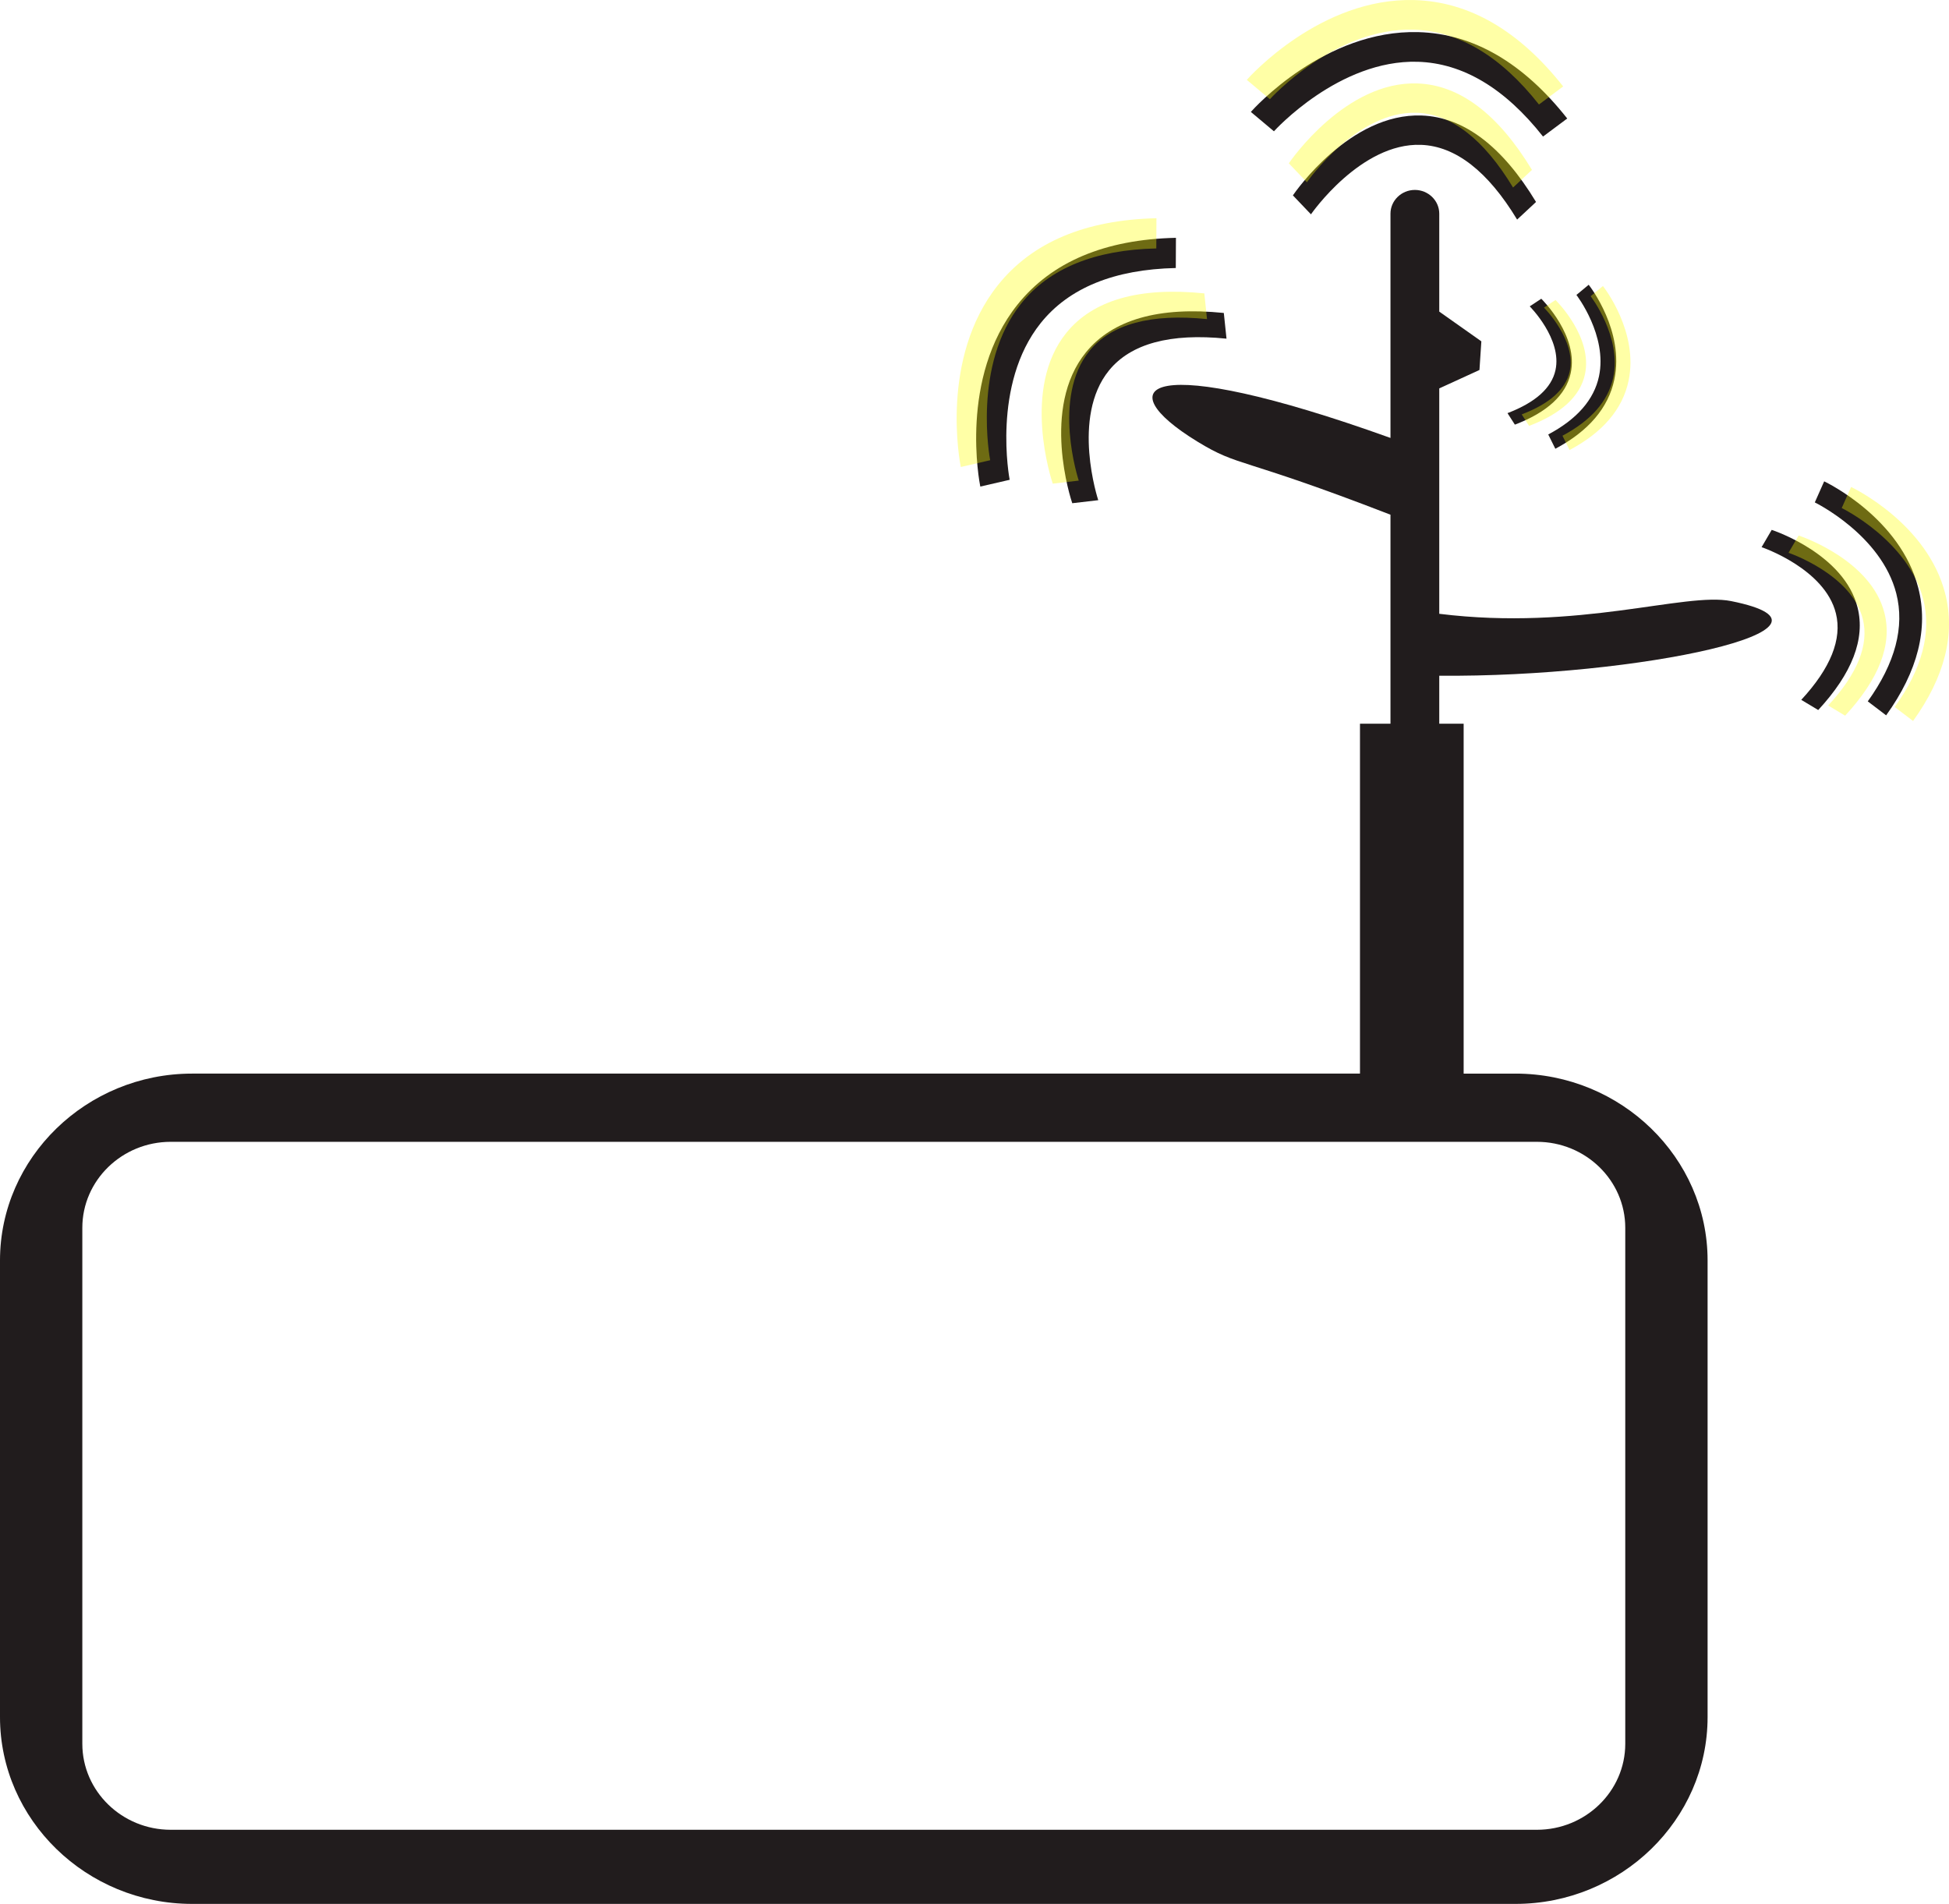
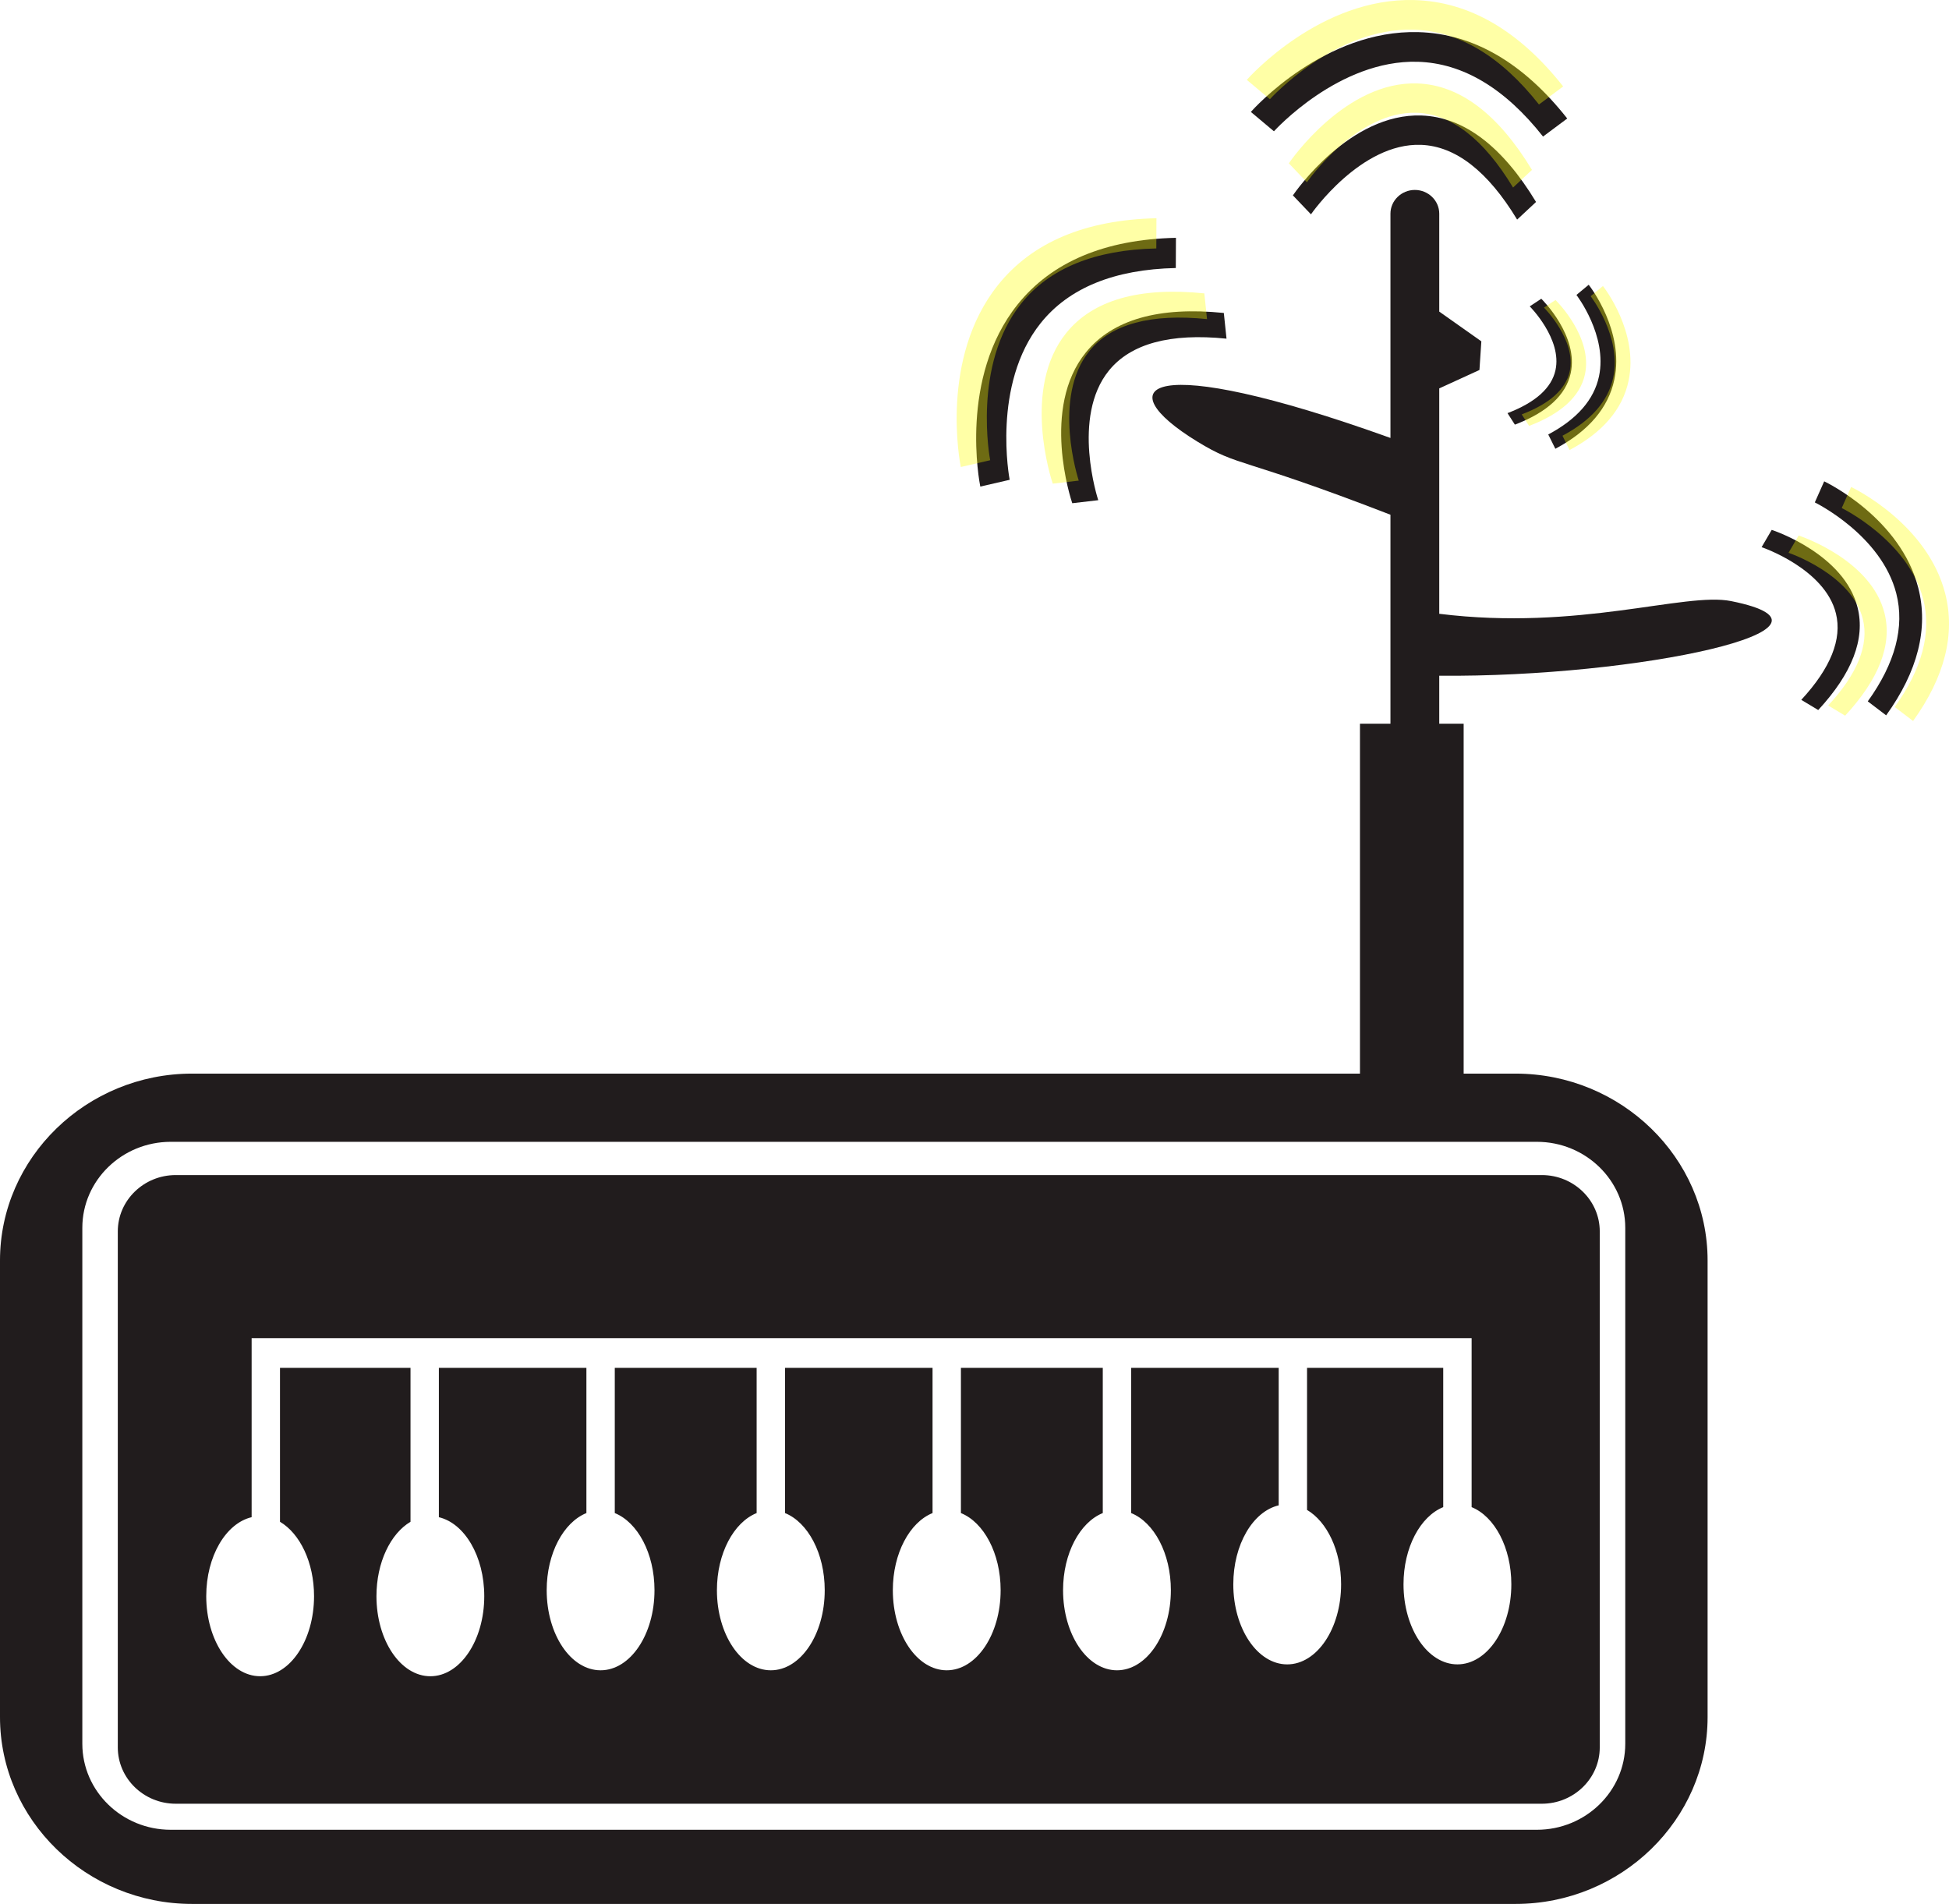
- <svg xmlns="http://www.w3.org/2000/svg" version="1.1" id="svg29" width="153.192" height="149.631" viewBox="0 0 153.192 149.631">
+ <svg xmlns="http://www.w3.org/2000/svg" version="1.1" id="svg29" width="108.8" height="106.271" viewBox="0 0 108.8 106.271">
  <defs id="defs33" />
-   <path d="m 127.746,137.046 c 0,3.727 -3.118,6.759 -6.95,6.759 H 13.422 c -3.832,0 -6.951,-3.032 -6.951,-6.759 V 96.495 c 0,-3.727 3.118,-6.758 6.951,-6.758 H 120.796 c 3.832,0 6.95,3.032 6.95,6.758 z m -8.628,-52.669 h -4.075 V 56.876 h -1.917 v -3.771 c 15.627,0.144 33.562,-3.735 22.937,-5.865 -3.622,-0.726 -11.939,2.364 -22.937,0.999 V 30.525 l 3.16,-1.448 0.149,-2.251 -3.309,-2.336 v -7.699 c 0,-1.025 -0.863,-1.864 -1.917,-1.864 -1.054,0 -1.917,0.839 -1.917,1.864 v 17.627 c -19.27,-6.921 -22.326,-4.088 -15.18,0.285 3.352,2.051 3.178,1.1 15.18,5.749 v 16.424 h -2.397 V 84.376 H 15.099 C 6.795,84.376 0,90.983 0,99.058 v 35.89 c 0,8.075 6.795,14.682 15.099,14.682 H 119.118 c 8.305,0 15.099,-6.607 15.099,-14.682 V 99.058 c 0,-8.075 -6.795,-14.682 -15.099,-14.682" style="fill:#211c1d;fill-opacity:1;fill-rule:nonzero;stroke:none;stroke-width:0.017" id="path491-8-2" />
-   <g id="g2981" transform="matrix(0.1245829,0,0,0.1245829,237.6315,-201.2313)">
+   <path d="m 90.728,97.333 c 0,2.647 -2.215,4.8 -4.936,4.8 H 9.532 c -2.722,0 -4.936,-2.153 -4.936,-4.8 v -28.8 c 0,-2.647 2.215,-4.8 4.936,-4.8 h 76.26 c 2.722,0 4.936,2.153 4.936,4.8 z m -6.128,-37.407 h -2.894 V 40.395 h -1.362 v -2.678 c 11.099,0.102 23.836,-2.653 16.29,-4.166 -2.572,-0.516 -8.48,1.679 -16.29,0.709 V 21.679 l 2.244,-1.028 0.106,-1.599 -2.35,-1.659 V 11.926 c 0,-0.728 -0.613,-1.324 -1.362,-1.324 -0.749,0 -1.362,0.596 -1.362,1.324 v 12.519 c -13.686,-4.916 -15.856,-2.903 -10.781,0.203 2.38,1.457 2.257,0.782 10.781,4.083 v 11.665 h -1.702 V 59.926 H 10.724 C 4.826,59.926 0,64.619 0,70.354 v 25.49 c 0,5.735 4.826,10.428 10.724,10.428 h 73.876 c 5.898,0 10.724,-4.693 10.724,-10.428 v -25.49 c 0,-5.735 -4.826,-10.428 -10.724,-10.428" style="fill:#211c1d;fill-opacity:1;fill-rule:nonzero;stroke:none;stroke-width:0.012" id="path491-8-2" />
+   <path d="m 81.358,92.9 c -1.662,0 -3.009,-2.001 -3.009,-4.469 0,-2.06 0.94,-3.791 2.217,-4.307 v -7.775 h -7.602 v 7.931 c 1.113,0.656 1.901,2.266 1.901,4.152 0,2.468 -1.347,4.469 -3.009,4.469 -1.662,0 -3.009,-2.001 -3.009,-4.469 0,-2.227 1.098,-4.069 2.534,-4.408 v -7.675 h -8.236 v 8.106 c 1.277,0.517 2.217,2.247 2.217,4.307 0,2.468 -1.347,4.469 -3.009,4.469 -1.662,0 -3.009,-2.001 -3.009,-4.469 0,-2.06 0.94,-3.791 2.217,-4.307 v -8.106 h -7.919 v 8.106 c 1.277,0.517 2.217,2.247 2.217,4.307 0,2.468 -1.347,4.469 -3.009,4.469 -1.662,0 -3.009,-2.001 -3.009,-4.469 0,-2.06 0.94,-3.791 2.217,-4.307 v -8.106 h -8.236 v 8.106 c 1.277,0.517 2.217,2.247 2.217,4.307 0,2.468 -1.347,4.469 -3.009,4.469 -1.662,0 -3.009,-2.001 -3.009,-4.469 0,-2.06 0.94,-3.791 2.217,-4.307 v -8.106 h -7.919 v 8.106 c 1.277,0.517 2.217,2.247 2.217,4.307 0,2.468 -1.347,4.469 -3.009,4.469 -1.662,0 -3.009,-2.001 -3.009,-4.469 0,-2.06 0.94,-3.791 2.217,-4.307 v -8.106 h -8.236 v 8.337 c 1.436,0.339 2.534,2.18 2.534,4.408 0,2.468 -1.347,4.469 -3.009,4.469 -1.662,0 -3.009,-2.001 -3.009,-4.469 0,-1.886 0.788,-3.496 1.901,-4.152 V 76.348 H 15.63 v 8.593 c 1.113,0.656 1.901,2.266 1.901,4.152 0,2.468 -1.347,4.469 -3.009,4.469 -1.662,0 -3.009,-2.001 -3.009,-4.469 0,-2.228 1.098,-4.069 2.534,-4.408 v -8.337 -1.324 -0.331 h 18.689 1.584 46.247 0.95 0.634 v 9.431 c 1.277,0.517 2.217,2.247 2.217,4.307 0,2.468 -1.347,4.469 -3.009,4.469 z m 4.711,-27.311 H 9.81 c -1.783,0 -3.234,1.411 -3.234,3.145 v 28.8 c 0,1.734 1.451,3.145 3.234,3.145 h 76.26 c 1.783,0 3.234,-1.411 3.234,-3.145 V 68.734 c 0,-1.734 -1.451,-3.145 -3.234,-3.145" style="fill:#211c1d;fill-opacity:1;fill-rule:nonzero;stroke:none;stroke-width:0.012" id="path493-8-8" />
+   <g id="g2981" transform="matrix(0.08848179,0,0,0.08848179,168.7716,-142.9193)">
    <path id="path495-8-4" style="fill:#211c1d;fill-opacity:1;fill-rule:nonzero;stroke:none;stroke-width:0.133" d="m -1010.515,1688.107 c -45.196,-1.64 -79.76,48.264 -81.207,50.387 l 11.397,11.949 c 0.309,-0.453 31.487,-45.256 69.459,-43.829 21.781,0.813 42.175,16.667 60.612,47.148 l 11.933,-11.113 c -21.324,-35.248 -45.613,-53.595 -72.195,-54.541" />
    <path id="path497-9-7" style="fill:#211c1d;fill-opacity:1;fill-rule:nonzero;stroke:none;stroke-width:0.133" d="m -1012.961,1654.214 c 28.428,0.827 55.028,16.693 79.052,47.173 l 15.271,-11.387 c -27.752,-35.2 -59.337,-53.533 -93.872,-54.493 -59.021,-1.653 -103.852,48.213 -105.735,50.333 l 14.564,12.227 c 0.405,-0.453 41.08,-45.307 90.72,-43.853" />
  </g>
-   <g transform="matrix(-0.01178071,0.06481798,-0.06481798,-0.01178071,220.9703,114.7228)" id="g2981-2">
+   <g transform="matrix(-0.00836694,0.04603529,-0.04603529,-0.00836694,156.9384,81.4789)" id="g2981-2">
    <path id="path495-8-4-4" style="fill:#211c1d;fill-opacity:1;fill-rule:nonzero;stroke:none;stroke-width:0.133" d="m -1010.515,1688.107 c -45.196,-1.64 -79.76,48.264 -81.207,50.387 l 11.397,11.949 c 0.309,-0.453 31.487,-45.256 69.459,-43.829 21.781,0.813 42.175,16.667 60.612,47.148 l 11.933,-11.113 c -21.324,-35.248 -45.613,-53.595 -72.195,-54.541" />
    <path id="path497-9-7-0" style="fill:#211c1d;fill-opacity:1;fill-rule:nonzero;stroke:none;stroke-width:0.133" d="m -1012.961,1654.214 c 28.428,0.827 55.028,16.693 79.052,47.173 l 15.271,-11.387 c -27.752,-35.2 -59.337,-53.533 -93.872,-54.493 -59.021,-1.653 -103.852,48.213 -105.735,50.333 l 14.564,12.227 c 0.405,-0.453 41.08,-45.307 90.72,-43.853" />
  </g>
-   <g transform="matrix(0.02631181,0.09158615,-0.09158615,0.02631181,327.2035,95.8876)" id="g2981-2-6">
+   <g transform="matrix(0.01868728,0.0650467,-0.0650467,0.01868728,232.3878,68.10169)" id="g2981-2-6">
    <path id="path495-8-4-4-2" style="fill:#211c1d;fill-opacity:1;fill-rule:nonzero;stroke:none;stroke-width:0.133" d="m -1010.515,1688.107 c -45.196,-1.64 -79.76,48.264 -81.207,50.387 l 11.397,11.949 c 0.309,-0.453 31.487,-45.256 69.459,-43.829 21.781,0.813 42.175,16.667 60.612,47.148 l 11.933,-11.113 c -21.324,-35.248 -45.613,-53.595 -72.195,-54.541" />
    <path id="path497-9-7-0-9" style="fill:#211c1d;fill-opacity:1;fill-rule:nonzero;stroke:none;stroke-width:0.133" d="m -1012.961,1654.214 c 28.428,0.827 55.028,16.693 79.052,47.173 l 15.271,-11.387 c -27.752,-35.2 -59.337,-53.533 -93.872,-54.493 -59.021,-1.653 -103.852,48.213 -105.735,50.333 l 14.564,12.227 c 0.405,-0.453 41.08,-45.307 90.72,-43.853" />
  </g>
-   <g transform="matrix(0.07496577,-0.09950395,0.09950395,0.07496577,-6.865814,-199.4096)" id="g2981-9">
+   <g transform="matrix(0.0532425,-0.07067011,0.07067011,0.0532425,-4.876267,-141.6255)" id="g2981-9">
    <path id="path495-8-4-0" style="fill:#211c1d;fill-opacity:1;fill-rule:nonzero;stroke:none;stroke-width:0.133" d="m -1010.515,1688.107 c -45.196,-1.64 -79.76,48.264 -81.207,50.387 l 11.397,11.949 c 0.309,-0.453 31.487,-45.256 69.459,-43.829 21.781,0.813 42.175,16.667 60.612,47.148 l 11.933,-11.113 c -21.324,-35.248 -45.613,-53.595 -72.195,-54.541" />
    <path id="path497-9-7-8" style="fill:#211c1d;fill-opacity:1;fill-rule:nonzero;stroke:none;stroke-width:0.133" d="m -1012.961,1654.214 c 28.428,0.827 55.028,16.693 79.052,47.173 l 15.271,-11.387 c -27.752,-35.2 -59.337,-53.533 -93.872,-54.493 -59.021,-1.653 -103.852,48.213 -105.735,50.333 l 14.564,12.227 c 0.405,-0.453 41.08,-45.307 90.72,-43.853" />
  </g>
-   <g transform="matrix(0.07496577,-0.09950395,0.09950395,0.07496577,-8.398378,-200.9484)" id="g2981-9-3" style="opacity:0.35;fill:#ffff00">
+   <g transform="matrix(0.0532425,-0.07067011,0.07067011,0.0532425,-5.964731,-142.7184)" id="g2981-9-3" style="opacity:0.35;fill:#ffff00">
    <path id="path495-8-4-0-1" style="fill:#ffff00;fill-opacity:1;fill-rule:nonzero;stroke:none;stroke-width:0.133" d="m -1010.515,1688.107 c -45.196,-1.64 -79.76,48.264 -81.207,50.387 l 11.397,11.949 c 0.309,-0.453 31.487,-45.256 69.459,-43.829 21.781,0.813 42.175,16.667 60.612,47.148 l 11.933,-11.113 c -21.324,-35.248 -45.613,-53.595 -72.195,-54.541" />
    <path id="path497-9-7-8-1" style="fill:#ffff00;fill-opacity:1;fill-rule:nonzero;stroke:none;stroke-width:0.133" d="m -1012.961,1654.214 c 28.428,0.827 55.028,16.693 79.052,47.173 l 15.271,-11.387 c -27.752,-35.2 -59.337,-53.533 -93.872,-54.493 -59.021,-1.653 -103.852,48.213 -105.735,50.333 l 14.564,12.227 c 0.405,-0.453 41.08,-45.307 90.72,-43.853" />
  </g>
-   <g id="g2981-0" transform="matrix(0.1245829,0,0,0.1245829,237.312,-203.7512)" style="opacity:0.35;fill:#ffff00">
+   <g id="g2981-0" transform="matrix(0.08848179,0,0,0.08848179,168.5447,-144.709)" style="opacity:0.35;fill:#ffff00">
    <path id="path495-8-4-3" style="fill:#ffff00;fill-opacity:1;fill-rule:nonzero;stroke:none;stroke-width:0.133" d="m -1010.515,1688.107 c -45.196,-1.64 -79.76,48.264 -81.207,50.387 l 11.397,11.949 c 0.309,-0.453 31.487,-45.256 69.459,-43.829 21.781,0.813 42.175,16.667 60.612,47.148 l 11.933,-11.113 c -21.324,-35.248 -45.613,-53.595 -72.195,-54.541" />
    <path id="path497-9-7-4" style="fill:#ffff00;fill-opacity:1;fill-rule:nonzero;stroke:none;stroke-width:0.133" d="m -1012.961,1654.214 c 28.428,0.827 55.028,16.693 79.052,47.173 l 15.271,-11.387 c -27.752,-35.2 -59.337,-53.533 -93.872,-54.493 -59.021,-1.653 -103.852,48.213 -105.735,50.333 l 14.564,12.227 c 0.405,-0.453 41.08,-45.307 90.72,-43.853" />
  </g>
-   <g transform="matrix(-0.01178071,0.06481798,-0.06481798,-0.01178071,222.0888,114.8215)" id="g2981-2-0" style="opacity:0.35;fill:#ffff00">
+   <g transform="matrix(-0.00836694,0.04603529,-0.04603529,-0.00836694,157.7328,81.54899)" id="g2981-2-0" style="opacity:0.35;fill:#ffff00">
    <path id="path495-8-4-4-3" style="fill:#ffff00;fill-opacity:1;fill-rule:nonzero;stroke:none;stroke-width:0.133" d="m -1010.515,1688.107 c -45.196,-1.64 -79.76,48.264 -81.207,50.387 l 11.397,11.949 c 0.309,-0.453 31.487,-45.256 69.459,-43.829 21.781,0.813 42.175,16.667 60.612,47.148 l 11.933,-11.113 c -21.324,-35.248 -45.613,-53.595 -72.195,-54.541" />
    <path id="path497-9-7-0-91" style="fill:#ffff00;fill-opacity:1;fill-rule:nonzero;stroke:none;stroke-width:0.133" d="m -1012.961,1654.214 c 28.428,0.827 55.028,16.693 79.052,47.173 l 15.271,-11.387 c -27.752,-35.2 -59.337,-53.533 -93.872,-54.493 -59.021,-1.653 -103.852,48.213 -105.735,50.333 l 14.564,12.227 c 0.405,-0.453 41.08,-45.307 90.72,-43.853" />
  </g>
-   <g transform="matrix(0.02631181,0.09158615,-0.09158615,0.02631181,329.3194,96.33042)" id="g2981-2-6-9" style="opacity:0.35;fill:#ffff00">
+   <g transform="matrix(0.01868728,0.0650467,-0.0650467,0.01868728,233.8906,68.41619)" id="g2981-2-6-9" style="opacity:0.35;fill:#ffff00">
    <path id="path495-8-4-4-2-6" style="fill:#ffff00;fill-opacity:1;fill-rule:nonzero;stroke:none;stroke-width:0.133" d="m -1010.515,1688.107 c -45.196,-1.64 -79.76,48.264 -81.207,50.387 l 11.397,11.949 c 0.309,-0.453 31.487,-45.256 69.459,-43.829 21.781,0.813 42.175,16.667 60.612,47.148 l 11.933,-11.113 c -21.324,-35.248 -45.613,-53.595 -72.195,-54.541" />
    <path id="path497-9-7-0-9-9" style="fill:#ffff00;fill-opacity:1;fill-rule:nonzero;stroke:none;stroke-width:0.133" d="m -1012.961,1654.214 c 28.428,0.827 55.028,16.693 79.052,47.173 l 15.271,-11.387 c -27.752,-35.2 -59.337,-53.533 -93.872,-54.493 -59.021,-1.653 -103.852,48.213 -105.735,50.333 l 14.564,12.227 c 0.405,-0.453 41.08,-45.307 90.72,-43.853" />
  </g>
</svg>
